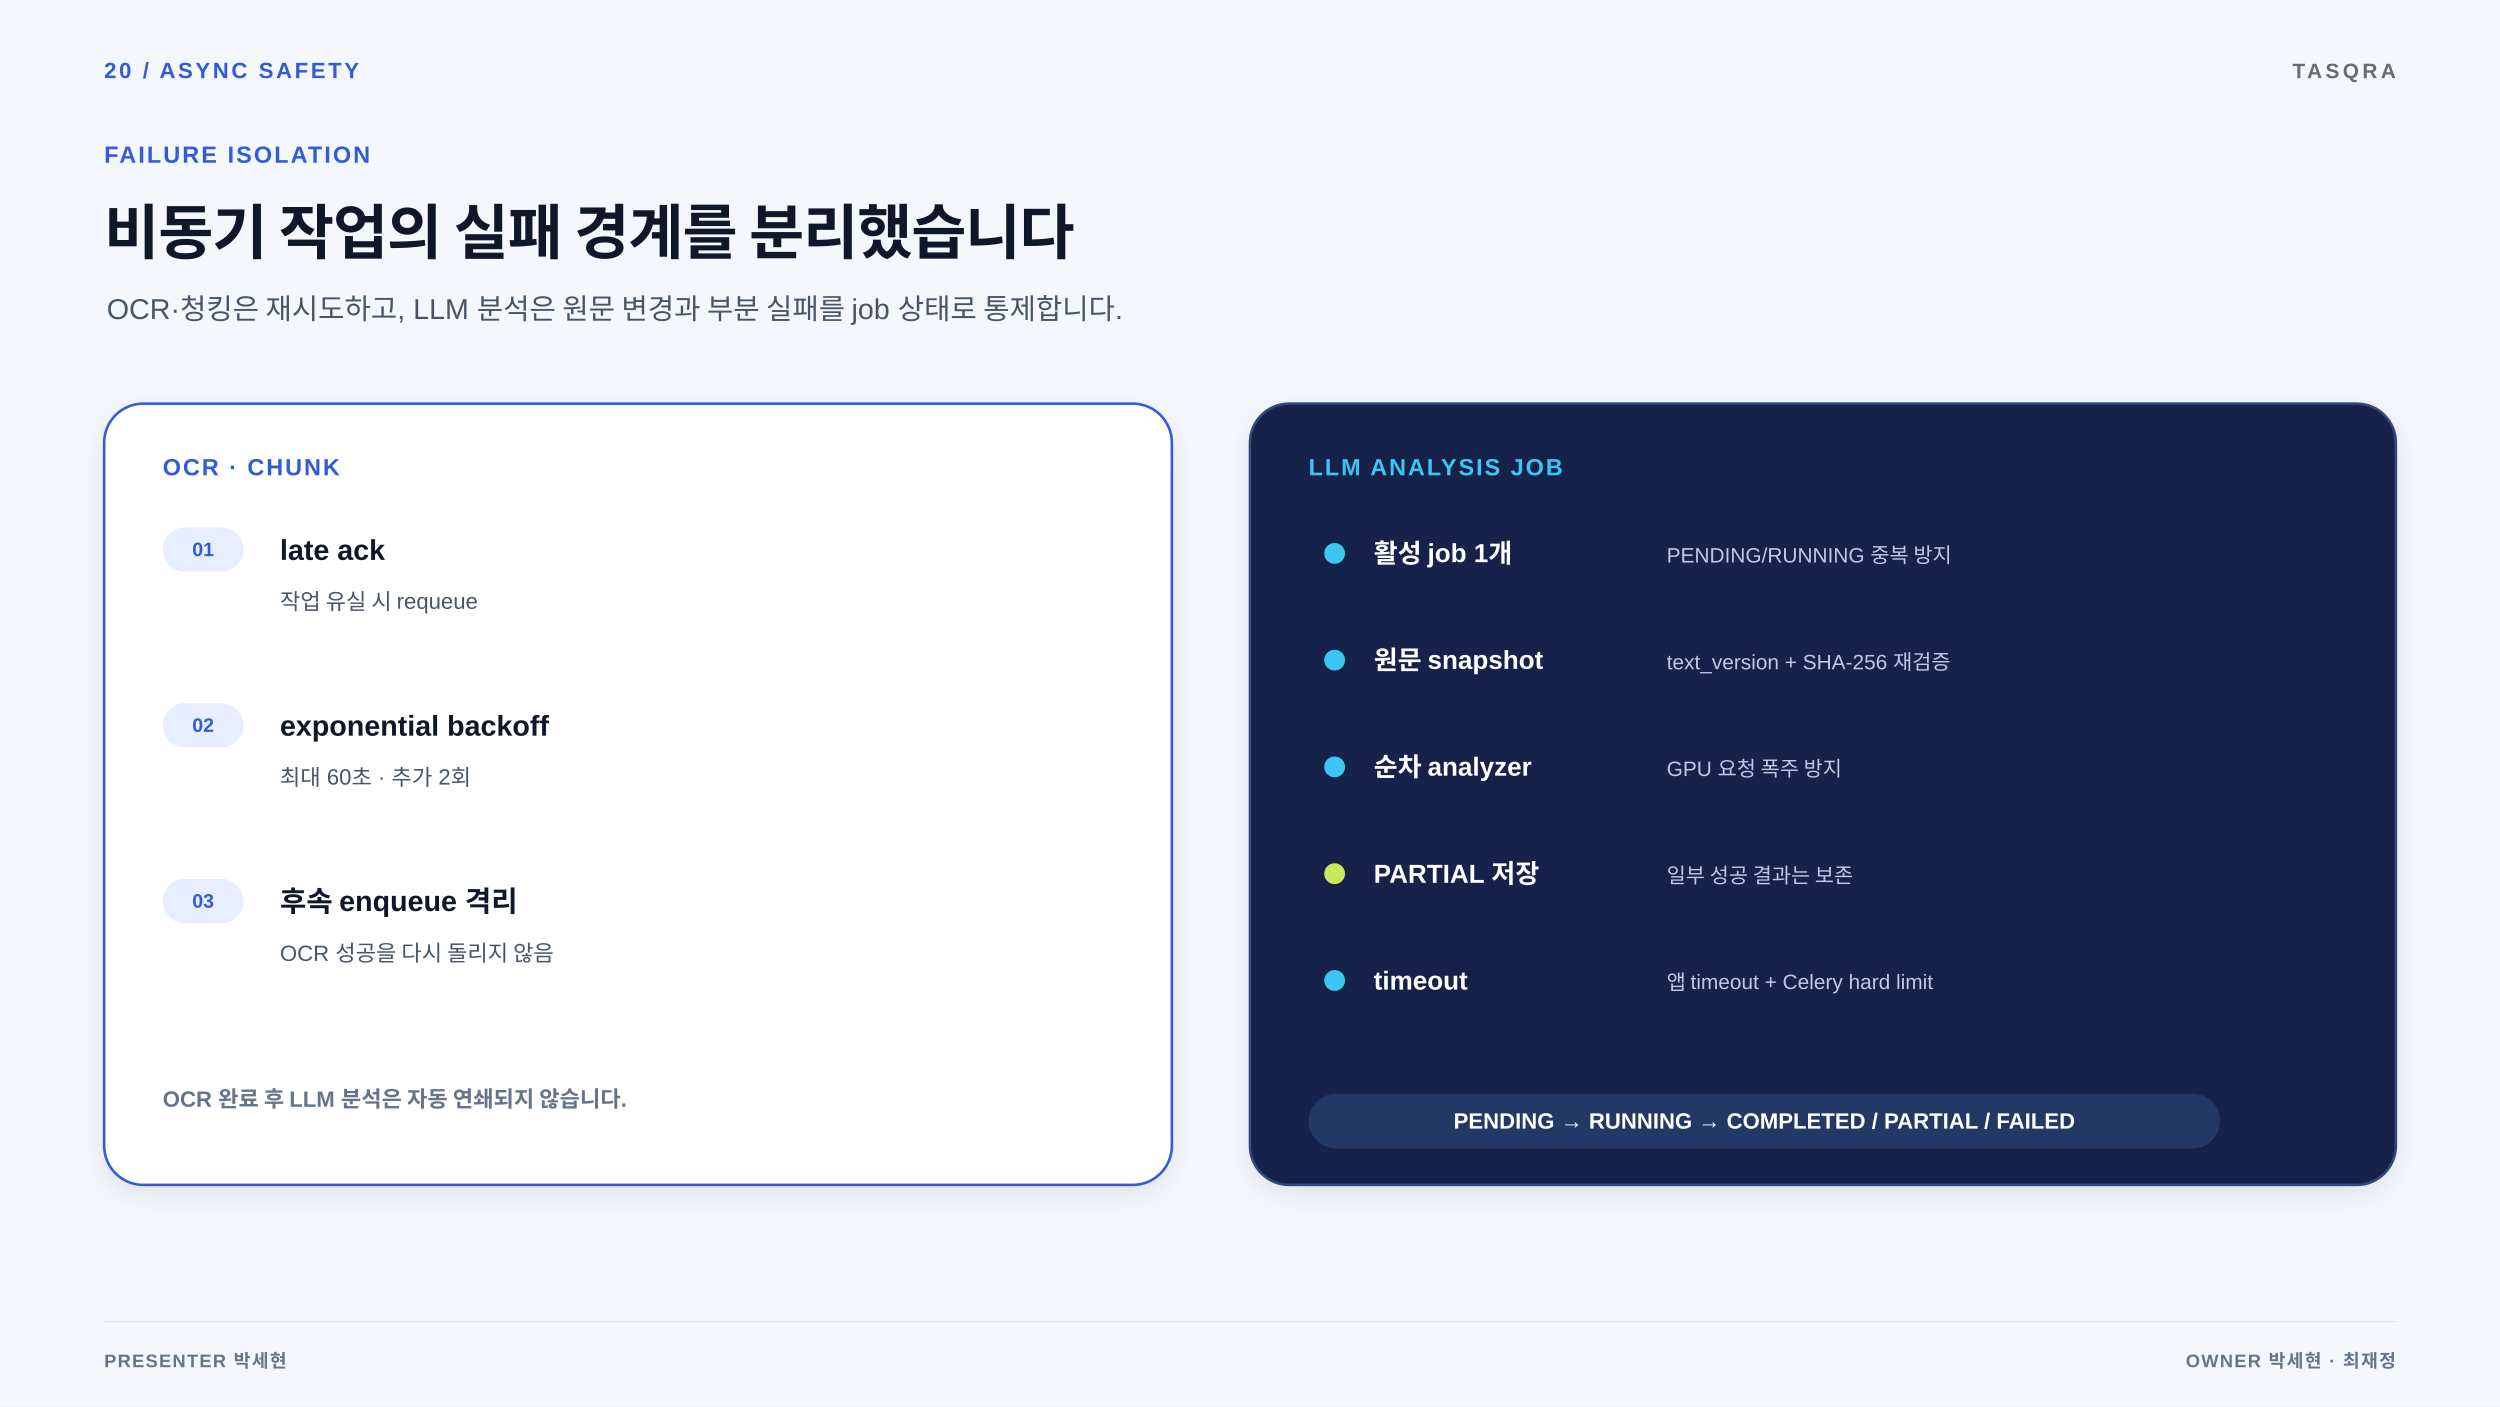
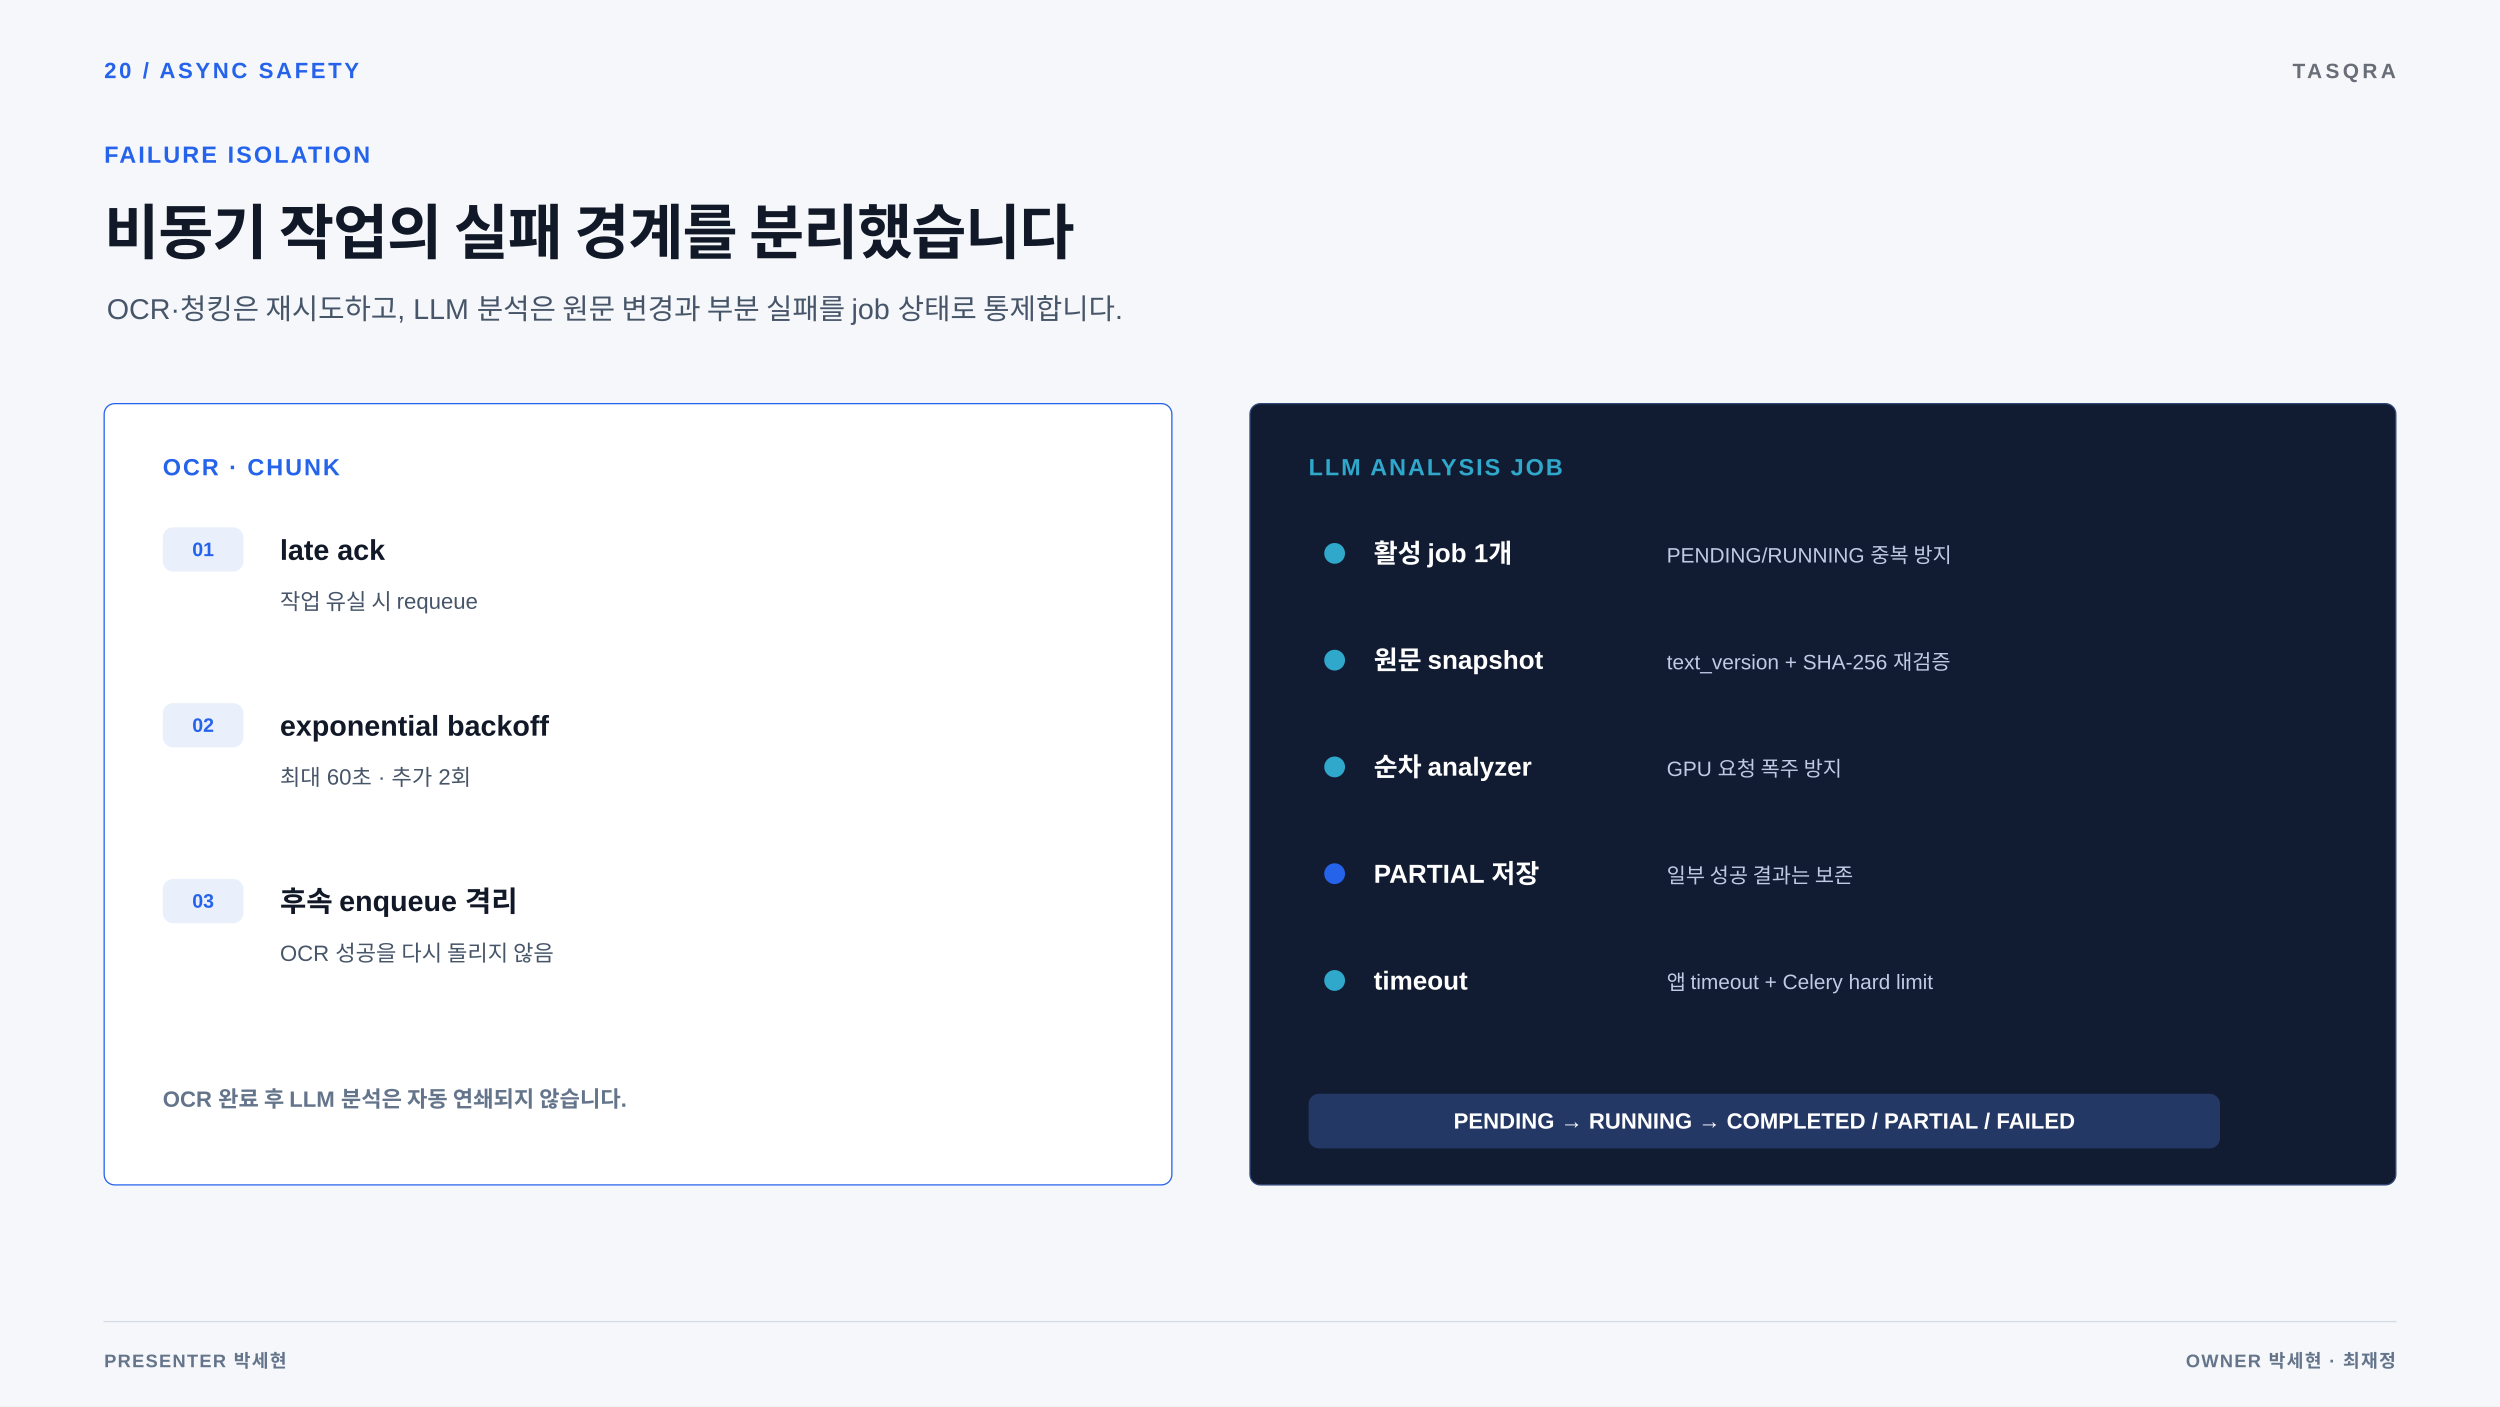
<svg xmlns="http://www.w3.org/2000/svg" width="1920" height="1080" viewBox="0 0 1920 1080">
  <defs>
    <style>@font-face{font-family:NotoKR;src:url("../../포트폴리오/NotoSansKR.ttf") format("truetype");} text{font-family:NotoKR,Arial,sans-serif;}</style>
    <filter id="shadow" x="-20%" y="-20%" width="140%" height="140%">
-       <feDropShadow dx="0" dy="12" stdDeviation="16" flood-color="#0E162F" flood-opacity="0.11" />
+       <feDropShadow dx="0" dy="4" stdDeviation="8" flood-color="#09111F" flood-opacity="0.06" />
    </filter>
    <filter id="softShadow" x="-20%" y="-20%" width="140%" height="140%">
-       <feDropShadow dx="0" dy="7" stdDeviation="10" flood-color="#0E162F" flood-opacity="0.08" />
+       <feDropShadow dx="0" dy="2" stdDeviation="5" flood-color="#09111F" flood-opacity="0.05" />
    </filter>
  </defs>
-   <rect x="0" y="0" width="1920" height="1080" rx="0" fill="#F4F7FC" stroke="none" stroke-width="0" opacity="1" />
-   <text x="80" y="60" font-family="NotoKR, Arial, sans-serif" font-size="17" font-weight="800" font-style="normal" fill="#315BD8" text-anchor="start" letter-spacing="2" opacity="1">20  /  ASYNC SAFETY</text>
-   <text x="1840" y="60" font-family="NotoKR, Arial, sans-serif" font-size="16" font-weight="800" font-style="normal" fill="#0F172A" text-anchor="end" letter-spacing="2.6" opacity="0.62">TASQRA</text>
-   <line x1="80" y1="1015" x2="1840" y2="1015" stroke="#DCE5F1" stroke-width="1" stroke-linecap="round" opacity="1" />
+   <rect x="0" y="0" width="1920" height="1080" rx="0" fill="#F5F7FA" stroke="none" stroke-width="0" opacity="1" />
+   <text x="80" y="60" font-family="NotoKR, Arial, sans-serif" font-size="17" font-weight="800" font-style="normal" fill="#2563EB" text-anchor="start" letter-spacing="2" opacity="1">20  /  ASYNC SAFETY</text>
+   <text x="1840" y="60" font-family="NotoKR, Arial, sans-serif" font-size="16" font-weight="800" font-style="normal" fill="#111827" text-anchor="end" letter-spacing="2.6" opacity="0.62">TASQRA</text>
+   <line x1="80" y1="1015" x2="1840" y2="1015" stroke="#D5DCE7" stroke-width="1" stroke-linecap="square" opacity="1" />
  <text x="80" y="1050" font-family="NotoKR, Arial, sans-serif" font-size="14" font-weight="700" font-style="normal" fill="#64748B" text-anchor="start" letter-spacing="1" opacity="1">PRESENTER  박세현</text>
  <text x="1840" y="1050" font-family="NotoKR, Arial, sans-serif" font-size="14" font-weight="700" font-style="normal" fill="#64748B" text-anchor="end" letter-spacing="1" opacity="1">OWNER  박세현 · 최재정</text>
-   <text x="80" y="125" font-family="NotoKR, Arial, sans-serif" font-size="18" font-weight="800" font-style="normal" fill="#315BD8" text-anchor="start" letter-spacing="1.6" opacity="1">FAILURE ISOLATION</text>
-   <text x="80" y="195" font-family="NotoKR, Arial, sans-serif" font-size="46" font-weight="800" font-style="normal" fill="#0F172A" text-anchor="start" letter-spacing="-0.8" opacity="1">비동기 작업의 실패 경계를 분리했습니다</text>
+   <text x="80" y="125" font-family="NotoKR, Arial, sans-serif" font-size="18" font-weight="800" font-style="normal" fill="#2563EB" text-anchor="start" letter-spacing="1.6" opacity="1">FAILURE ISOLATION</text>
+   <text x="80" y="195" font-family="NotoKR, Arial, sans-serif" font-size="46" font-weight="800" font-style="normal" fill="#111827" text-anchor="start" letter-spacing="-0.8" opacity="1">비동기 작업의 실패 경계를 분리했습니다</text>
  <text x="82" y="245" font-family="NotoKR, Arial, sans-serif" font-size="22" font-weight="500" font-style="normal" fill="#475569" text-anchor="start" letter-spacing="0" opacity="1">OCR·청킹은 재시도하고, LLM 분석은 원문 변경과 부분 실패를 job 상태로 통제합니다.</text>
-   <rect x="80" y="310" width="820" height="600" rx="30" fill="#FFFFFF" stroke="#315BD8" stroke-width="2" opacity="1" filter="url(#softShadow)" />
-   <text x="125" y="365" font-family="NotoKR, Arial, sans-serif" font-size="18" font-weight="800" font-style="normal" fill="#315BD8" text-anchor="start" letter-spacing="1.5" opacity="1">OCR · CHUNK</text>
-   <rect x="125" y="405" width="62" height="34" rx="17.0" fill="#E7EEFF" stroke="none" stroke-width="0" opacity="1" />
-   <text x="156.0" y="427.1" font-family="NotoKR, Arial, sans-serif" font-size="15" font-weight="700" font-style="normal" fill="#315BD8" text-anchor="middle" letter-spacing="0" opacity="1">01</text>
-   <text x="215" y="430" font-family="NotoKR, Arial, sans-serif" font-size="22" font-weight="800" font-style="normal" fill="#0F172A" text-anchor="start" letter-spacing="0" opacity="1">late ack</text>
+   <rect x="80" y="310" width="820" height="600" rx="8" fill="#FFFFFF" stroke="#2563EB" stroke-width="1" opacity="1" />
+   <text x="125" y="365" font-family="NotoKR, Arial, sans-serif" font-size="18" font-weight="800" font-style="normal" fill="#2563EB" text-anchor="start" letter-spacing="1.5" opacity="1">OCR · CHUNK</text>
+   <rect x="125" y="405" width="62" height="34" rx="8" fill="#E9EFFB" stroke="none" stroke-width="0" opacity="1" />
+   <text x="156.0" y="427.1" font-family="NotoKR, Arial, sans-serif" font-size="15" font-weight="700" font-style="normal" fill="#2563EB" text-anchor="middle" letter-spacing="0" opacity="1">01</text>
+   <text x="215" y="430" font-family="NotoKR, Arial, sans-serif" font-size="22" font-weight="800" font-style="normal" fill="#111827" text-anchor="start" letter-spacing="0" opacity="1">late ack</text>
  <text x="215" y="468" font-family="NotoKR, Arial, sans-serif" font-size="17" font-weight="500" font-style="normal" fill="#475569" text-anchor="start" letter-spacing="0" opacity="1">작업 유실 시 requeue</text>
-   <rect x="125" y="540" width="62" height="34" rx="17.0" fill="#E7EEFF" stroke="none" stroke-width="0" opacity="1" />
-   <text x="156.0" y="562.1" font-family="NotoKR, Arial, sans-serif" font-size="15" font-weight="700" font-style="normal" fill="#315BD8" text-anchor="middle" letter-spacing="0" opacity="1">02</text>
-   <text x="215" y="565" font-family="NotoKR, Arial, sans-serif" font-size="22" font-weight="800" font-style="normal" fill="#0F172A" text-anchor="start" letter-spacing="0" opacity="1">exponential backoff</text>
+   <rect x="125" y="540" width="62" height="34" rx="8" fill="#E9EFFB" stroke="none" stroke-width="0" opacity="1" />
+   <text x="156.0" y="562.1" font-family="NotoKR, Arial, sans-serif" font-size="15" font-weight="700" font-style="normal" fill="#2563EB" text-anchor="middle" letter-spacing="0" opacity="1">02</text>
+   <text x="215" y="565" font-family="NotoKR, Arial, sans-serif" font-size="22" font-weight="800" font-style="normal" fill="#111827" text-anchor="start" letter-spacing="0" opacity="1">exponential backoff</text>
  <text x="215" y="603" font-family="NotoKR, Arial, sans-serif" font-size="17" font-weight="500" font-style="normal" fill="#475569" text-anchor="start" letter-spacing="0" opacity="1">최대 60초 · 추가 2회</text>
-   <rect x="125" y="675" width="62" height="34" rx="17.0" fill="#E7EEFF" stroke="none" stroke-width="0" opacity="1" />
-   <text x="156.0" y="697.1" font-family="NotoKR, Arial, sans-serif" font-size="15" font-weight="700" font-style="normal" fill="#315BD8" text-anchor="middle" letter-spacing="0" opacity="1">03</text>
-   <text x="215" y="700" font-family="NotoKR, Arial, sans-serif" font-size="22" font-weight="800" font-style="normal" fill="#0F172A" text-anchor="start" letter-spacing="0" opacity="1">후속 enqueue 격리</text>
+   <rect x="125" y="675" width="62" height="34" rx="8" fill="#E9EFFB" stroke="none" stroke-width="0" opacity="1" />
+   <text x="156.0" y="697.1" font-family="NotoKR, Arial, sans-serif" font-size="15" font-weight="700" font-style="normal" fill="#2563EB" text-anchor="middle" letter-spacing="0" opacity="1">03</text>
+   <text x="215" y="700" font-family="NotoKR, Arial, sans-serif" font-size="22" font-weight="800" font-style="normal" fill="#111827" text-anchor="start" letter-spacing="0" opacity="1">후속 enqueue 격리</text>
  <text x="215" y="738" font-family="NotoKR, Arial, sans-serif" font-size="17" font-weight="500" font-style="normal" fill="#475569" text-anchor="start" letter-spacing="0" opacity="1">OCR 성공을 다시 돌리지 않음</text>
  <text x="125" y="850" font-family="NotoKR, Arial, sans-serif" font-size="17" font-weight="700" font-style="normal" fill="#64748B" text-anchor="start" letter-spacing="0" opacity="1">OCR 완료 후 LLM 분석은 자동 연쇄되지 않습니다.</text>
-   <rect x="960" y="310" width="880" height="600" rx="30" fill="#16234A" stroke="#31477A" stroke-width="2" opacity="1" filter="url(#softShadow)" />
-   <text x="1005" y="365" font-family="NotoKR, Arial, sans-serif" font-size="18" font-weight="800" font-style="normal" fill="#3BC7F4" text-anchor="start" letter-spacing="1.5" opacity="1">LLM ANALYSIS JOB</text>
-   <circle cx="1025" cy="425" r="8" fill="#3BC7F4" stroke="none" stroke-width="0" opacity="1" />
+   <rect x="960" y="310" width="880" height="600" rx="8" fill="#111B31" stroke="#31477A" stroke-width="1" opacity="1" />
+   <text x="1005" y="365" font-family="NotoKR, Arial, sans-serif" font-size="18" font-weight="800" font-style="normal" fill="#2FA8CC" text-anchor="start" letter-spacing="1.5" opacity="1">LLM ANALYSIS JOB</text>
+   <circle cx="1025" cy="425" r="8" fill="#2FA8CC" stroke="none" stroke-width="0" opacity="1" />
  <text x="1055" y="432" font-family="NotoKR, Arial, sans-serif" font-size="20" font-weight="800" font-style="normal" fill="#FFFFFF" text-anchor="start" letter-spacing="0" opacity="1">활성 job 1개</text>
  <text x="1280" y="432" font-family="NotoKR, Arial, sans-serif" font-size="16" font-weight="500" font-style="normal" fill="#BFCBE5" text-anchor="start" letter-spacing="0" opacity="1">PENDING/RUNNING 중복 방지</text>
-   <circle cx="1025" cy="507" r="8" fill="#3BC7F4" stroke="none" stroke-width="0" opacity="1" />
+   <circle cx="1025" cy="507" r="8" fill="#2FA8CC" stroke="none" stroke-width="0" opacity="1" />
  <text x="1055" y="514" font-family="NotoKR, Arial, sans-serif" font-size="20" font-weight="800" font-style="normal" fill="#FFFFFF" text-anchor="start" letter-spacing="0" opacity="1">원문 snapshot</text>
  <text x="1280" y="514" font-family="NotoKR, Arial, sans-serif" font-size="16" font-weight="500" font-style="normal" fill="#BFCBE5" text-anchor="start" letter-spacing="0" opacity="1">text_version + SHA-256 재검증</text>
-   <circle cx="1025" cy="589" r="8" fill="#3BC7F4" stroke="none" stroke-width="0" opacity="1" />
+   <circle cx="1025" cy="589" r="8" fill="#2FA8CC" stroke="none" stroke-width="0" opacity="1" />
  <text x="1055" y="596" font-family="NotoKR, Arial, sans-serif" font-size="20" font-weight="800" font-style="normal" fill="#FFFFFF" text-anchor="start" letter-spacing="0" opacity="1">순차 analyzer</text>
  <text x="1280" y="596" font-family="NotoKR, Arial, sans-serif" font-size="16" font-weight="500" font-style="normal" fill="#BFCBE5" text-anchor="start" letter-spacing="0" opacity="1">GPU 요청 폭주 방지</text>
-   <circle cx="1025" cy="671" r="8" fill="#C9E85B" stroke="none" stroke-width="0" opacity="1" />
+   <circle cx="1025" cy="671" r="8" fill="#2563EB" stroke="none" stroke-width="0" opacity="1" />
  <text x="1055" y="678" font-family="NotoKR, Arial, sans-serif" font-size="20" font-weight="800" font-style="normal" fill="#FFFFFF" text-anchor="start" letter-spacing="0" opacity="1">PARTIAL 저장</text>
  <text x="1280" y="678" font-family="NotoKR, Arial, sans-serif" font-size="16" font-weight="500" font-style="normal" fill="#BFCBE5" text-anchor="start" letter-spacing="0" opacity="1">일부 성공 결과는 보존</text>
-   <circle cx="1025" cy="753" r="8" fill="#3BC7F4" stroke="none" stroke-width="0" opacity="1" />
+   <circle cx="1025" cy="753" r="8" fill="#2FA8CC" stroke="none" stroke-width="0" opacity="1" />
  <text x="1055" y="760" font-family="NotoKR, Arial, sans-serif" font-size="20" font-weight="800" font-style="normal" fill="#FFFFFF" text-anchor="start" letter-spacing="0" opacity="1">timeout</text>
  <text x="1280" y="760" font-family="NotoKR, Arial, sans-serif" font-size="16" font-weight="500" font-style="normal" fill="#BFCBE5" text-anchor="start" letter-spacing="0" opacity="1">앱 timeout + Celery hard limit</text>
-   <rect x="1005" y="840" width="700" height="42" rx="21.0" fill="#243866" stroke="none" stroke-width="0" opacity="1" />
+   <rect x="1005" y="840" width="700" height="42" rx="8" fill="#243866" stroke="none" stroke-width="0" opacity="1" />
  <text x="1355.0" y="866.78" font-family="NotoKR, Arial, sans-serif" font-size="17" font-weight="700" font-style="normal" fill="#FFFFFF" text-anchor="middle" letter-spacing="0" opacity="1">PENDING  →  RUNNING  →  COMPLETED / PARTIAL / FAILED</text>
</svg>
